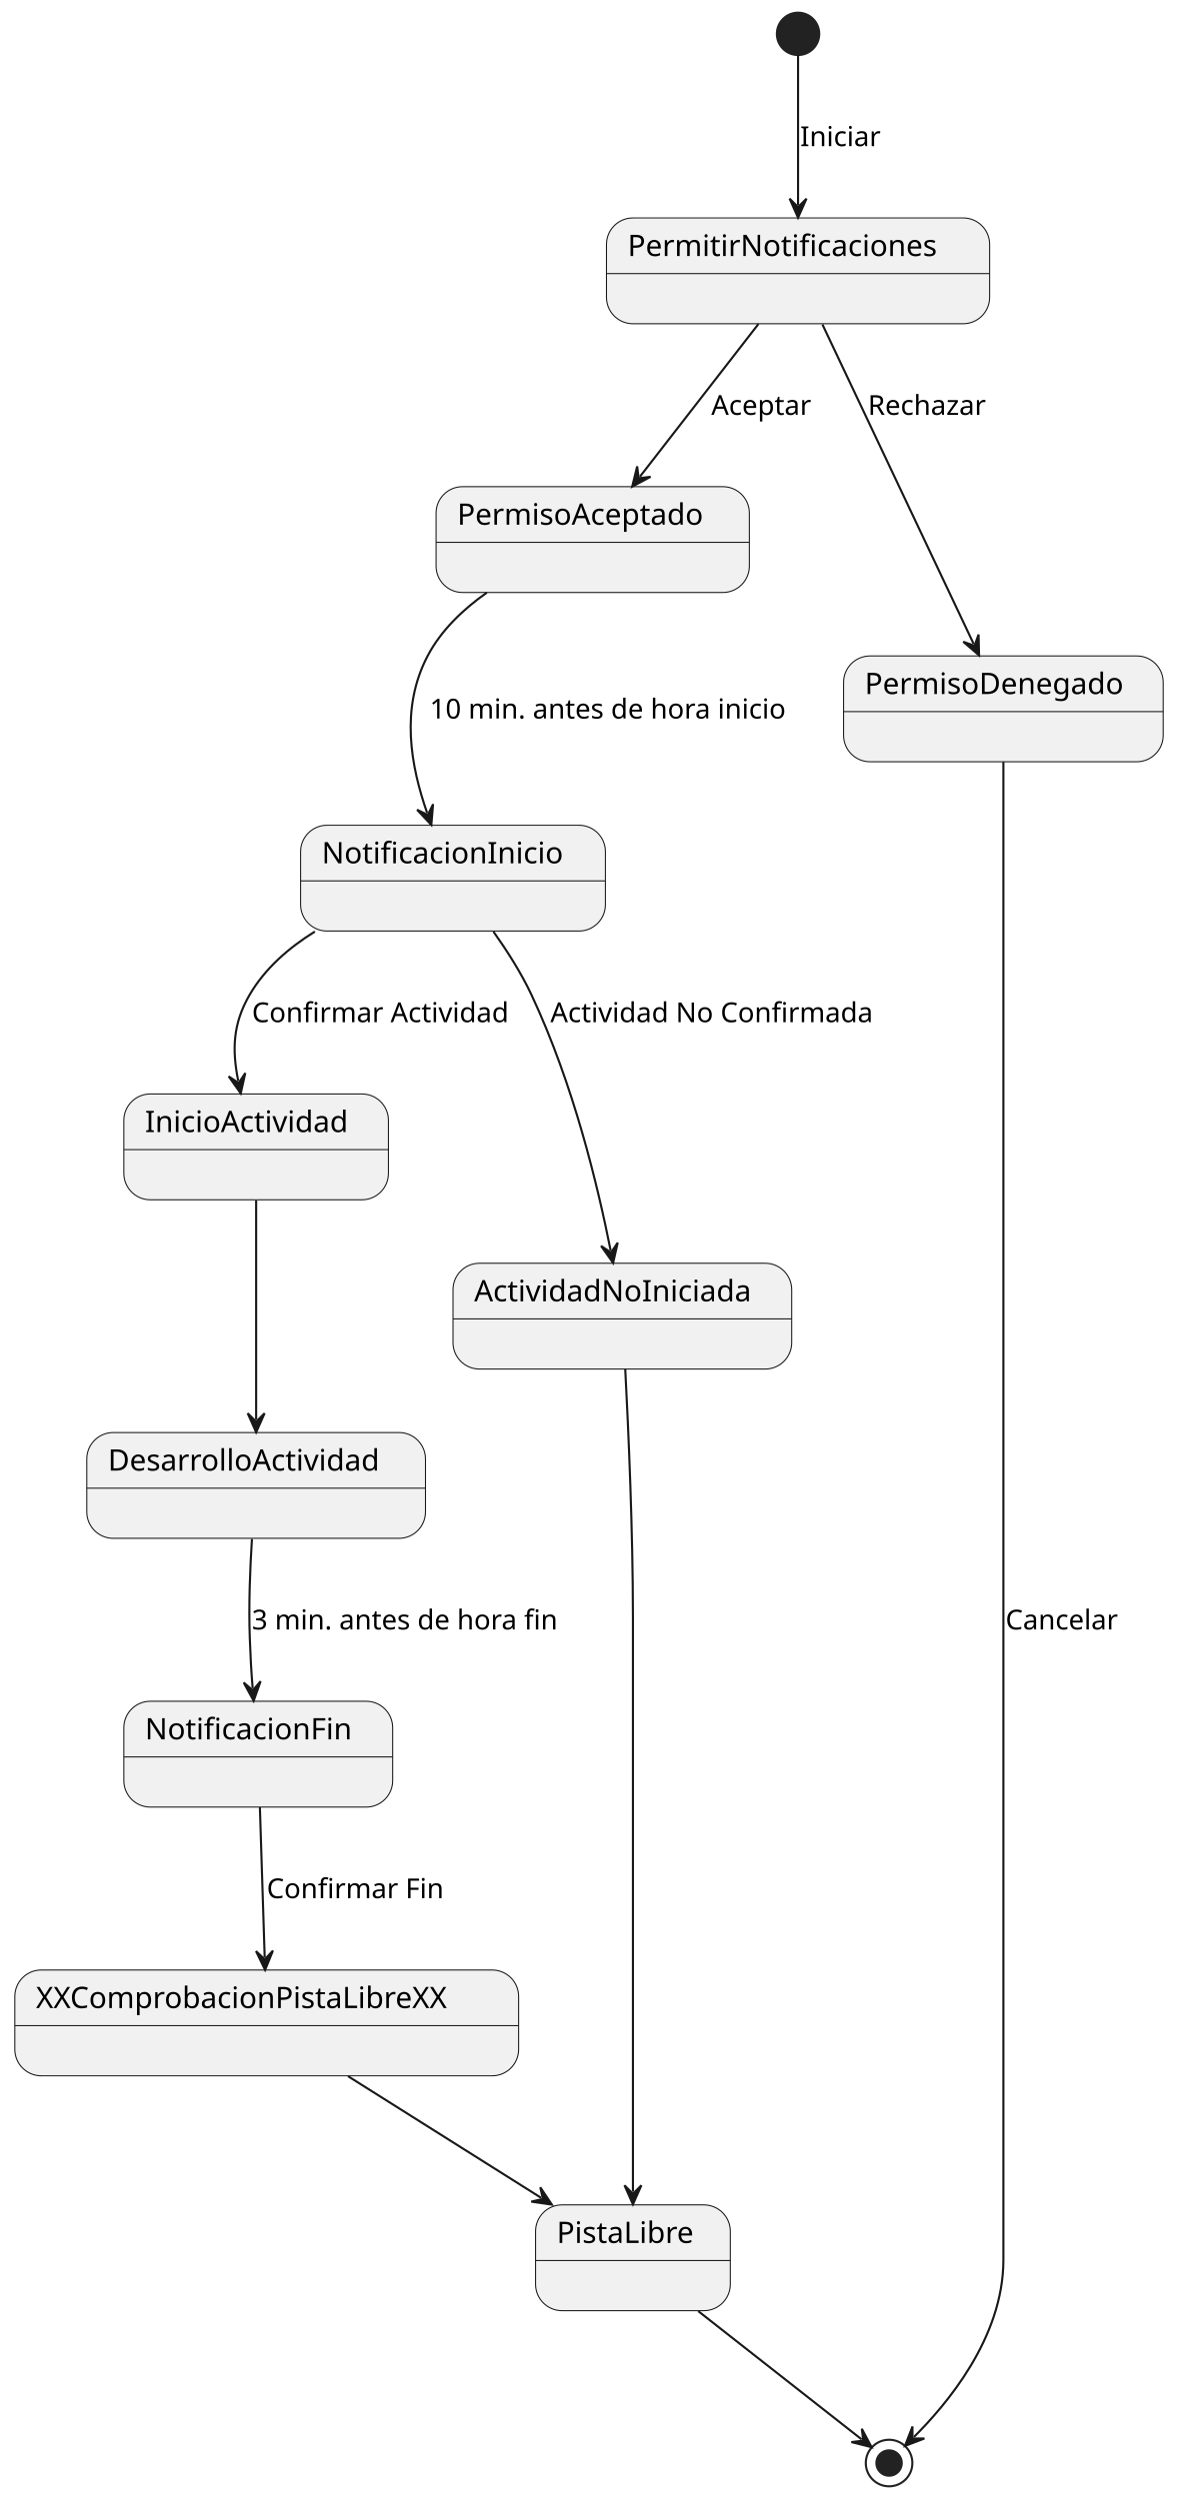
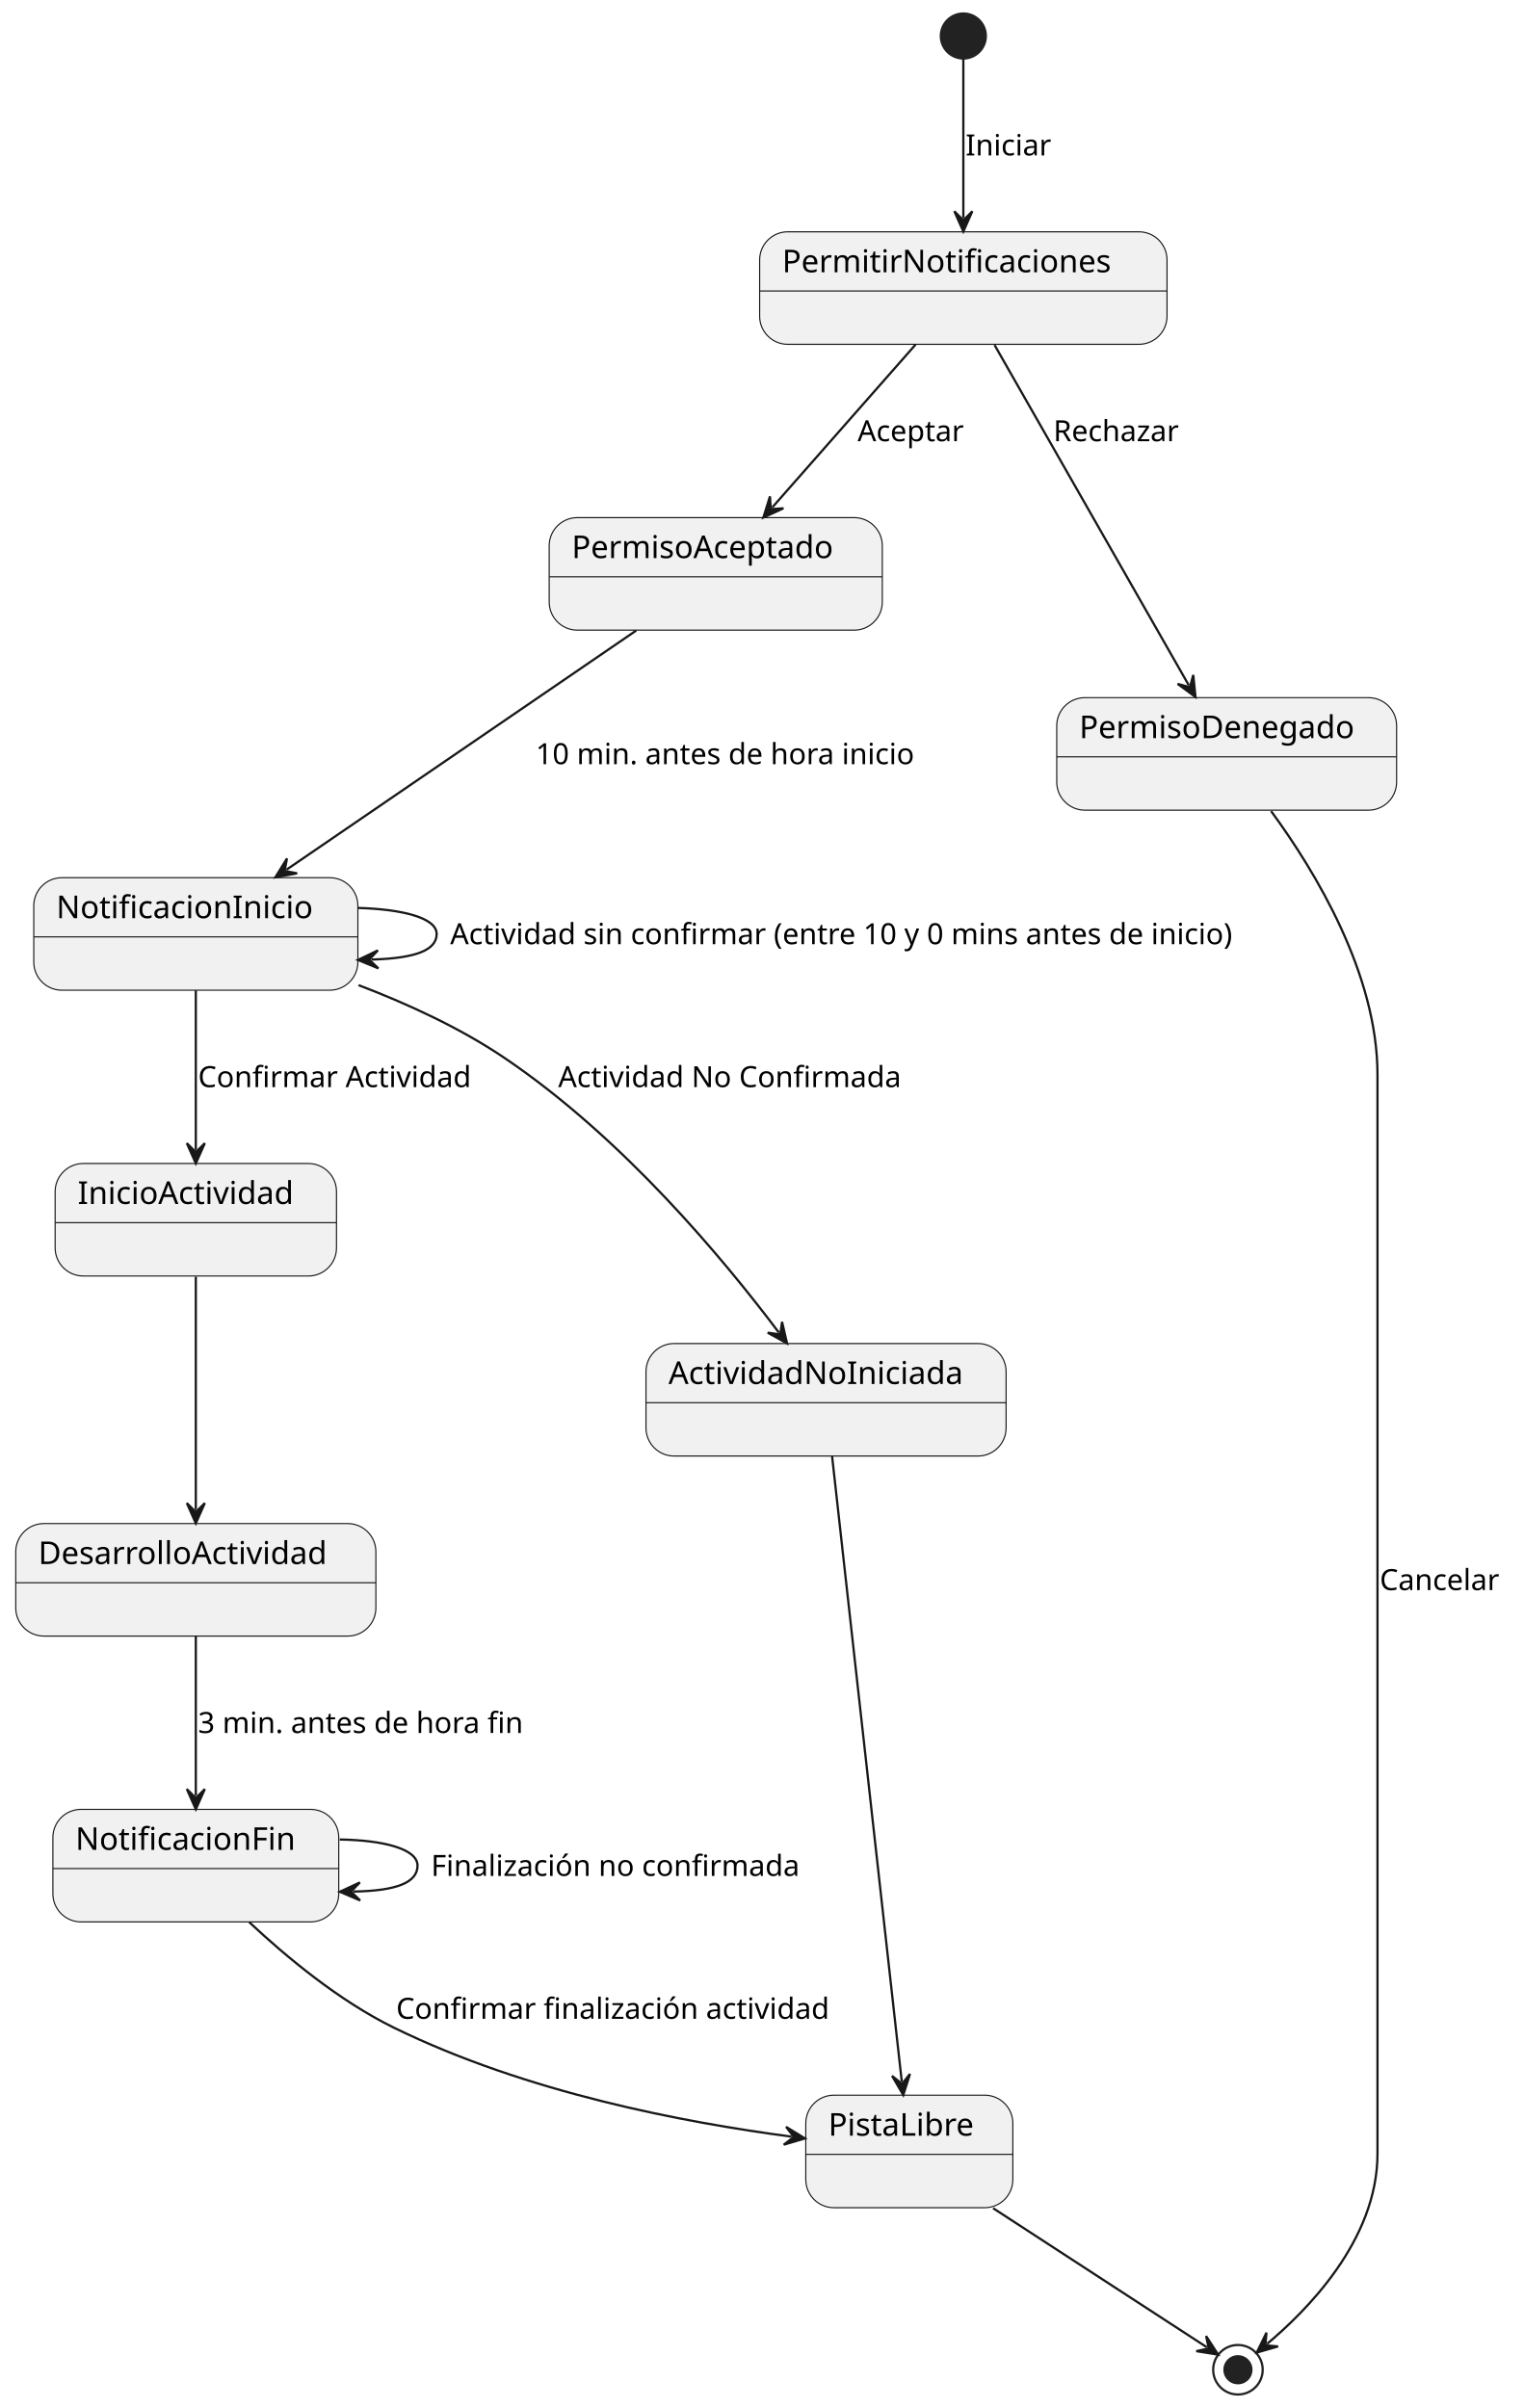
- <svg xmlns="http://www.w3.org/2000/svg" contentStyleType="text/css" height="1181px" preserveAspectRatio="none" style="width:556px;height:1181px;background:#FFFFFF;" version="1.1" viewBox="0 0 556 1181" width="556px" zoomAndPan="magnify">
+ <svg xmlns="http://www.w3.org/2000/svg" contentStyleType="text/css" height="1070px" preserveAspectRatio="none" style="width:677px;height:1070px;background:#FFFFFF;" version="1.1" viewBox="0 0 677 1070" width="677px" zoomAndPan="magnify">
  <defs />
  <g>
-     <ellipse cx="377" cy="16" fill="#222222" rx="10" ry="10" style="stroke:#222222;stroke-width:1.0;" />
+     <ellipse cx="428" cy="16" fill="#222222" rx="10" ry="10" style="stroke:#222222;stroke-width:1.0;" />
    <g id="PermitirNotificaciones">
-       <rect fill="#F1F1F1" height="50" rx="12.5" ry="12.5" style="stroke:#181818;stroke-width:0.5;" width="181" x="286.5" y="103" />
-       <line style="stroke:#181818;stroke-width:0.5;" x1="286.5" x2="467.5" y1="129.297" y2="129.297" />
-       <text fill="#000000" font-family="sans-serif" font-size="14" lengthAdjust="spacing" textLength="161" x="296.5" y="120.995">PermitirNotificaciones</text>
+       <rect fill="#F1F1F1" height="50" rx="12.5" ry="12.5" style="stroke:#181818;stroke-width:0.5;" width="181" x="337.5" y="103" />
+       <line style="stroke:#181818;stroke-width:0.5;" x1="337.5" x2="518.5" y1="129.297" y2="129.297" />
+       <text fill="#000000" font-family="sans-serif" font-size="14" lengthAdjust="spacing" textLength="161" x="347.5" y="120.995">PermitirNotificaciones</text>
    </g>
    <g id="PermisoAceptado">
-       <rect fill="#F1F1F1" height="50" rx="12.5" ry="12.5" style="stroke:#181818;stroke-width:0.5;" width="148" x="206" y="230" />
-       <line style="stroke:#181818;stroke-width:0.5;" x1="206" x2="354" y1="256.297" y2="256.297" />
-       <text fill="#000000" font-family="sans-serif" font-size="14" lengthAdjust="spacing" textLength="128" x="216" y="247.995">PermisoAceptado</text>
+       <rect fill="#F1F1F1" height="50" rx="12.5" ry="12.5" style="stroke:#181818;stroke-width:0.5;" width="148" x="244" y="230" />
+       <line style="stroke:#181818;stroke-width:0.5;" x1="244" x2="392" y1="256.297" y2="256.297" />
+       <text fill="#000000" font-family="sans-serif" font-size="14" lengthAdjust="spacing" textLength="128" x="254" y="247.995">PermisoAceptado</text>
    </g>
    <g id="PermisoDenegado">
-       <rect fill="#F1F1F1" height="50" rx="12.5" ry="12.5" style="stroke:#181818;stroke-width:0.5;" width="151" x="398.5" y="310" />
-       <line style="stroke:#181818;stroke-width:0.5;" x1="398.5" x2="549.5" y1="336.297" y2="336.297" />
-       <text fill="#000000" font-family="sans-serif" font-size="14" lengthAdjust="spacing" textLength="131" x="408.5" y="327.995">PermisoDenegado</text>
+       <rect fill="#F1F1F1" height="50" rx="12.5" ry="12.5" style="stroke:#181818;stroke-width:0.5;" width="151" x="469.5" y="310" />
+       <line style="stroke:#181818;stroke-width:0.5;" x1="469.5" x2="620.5" y1="336.297" y2="336.297" />
+       <text fill="#000000" font-family="sans-serif" font-size="14" lengthAdjust="spacing" textLength="131" x="479.5" y="327.995">PermisoDenegado</text>
    </g>
    <g id="NotificacionInicio">
-       <rect fill="#F1F1F1" height="50" rx="12.5" ry="12.5" style="stroke:#181818;stroke-width:0.5;" width="144" x="142" y="390" />
-       <line style="stroke:#181818;stroke-width:0.5;" x1="142" x2="286" y1="416.297" y2="416.297" />
-       <text fill="#000000" font-family="sans-serif" font-size="14" lengthAdjust="spacing" textLength="124" x="152" y="407.995">NotificacionInicio</text>
+       <rect fill="#F1F1F1" height="50" rx="12.5" ry="12.5" style="stroke:#181818;stroke-width:0.5;" width="144" x="15" y="390" />
+       <line style="stroke:#181818;stroke-width:0.5;" x1="15" x2="159" y1="416.297" y2="416.297" />
+       <text fill="#000000" font-family="sans-serif" font-size="14" lengthAdjust="spacing" textLength="124" x="25" y="407.995">NotificacionInicio</text>
    </g>
    <g id="InicioActividad">
-       <rect fill="#F1F1F1" height="50" rx="12.5" ry="12.5" style="stroke:#181818;stroke-width:0.5;" width="125" x="58.5" y="517" />
-       <line style="stroke:#181818;stroke-width:0.5;" x1="58.5" x2="183.5" y1="543.297" y2="543.297" />
-       <text fill="#000000" font-family="sans-serif" font-size="14" lengthAdjust="spacing" textLength="105" x="68.5" y="534.995">InicioActividad</text>
+       <rect fill="#F1F1F1" height="50" rx="12.5" ry="12.5" style="stroke:#181818;stroke-width:0.5;" width="125" x="24.5" y="517" />
+       <line style="stroke:#181818;stroke-width:0.5;" x1="24.5" x2="149.5" y1="543.297" y2="543.297" />
+       <text fill="#000000" font-family="sans-serif" font-size="14" lengthAdjust="spacing" textLength="105" x="34.5" y="534.995">InicioActividad</text>
    </g>
    <g id="DesarrolloActividad">
-       <rect fill="#F1F1F1" height="50" rx="12.5" ry="12.5" style="stroke:#181818;stroke-width:0.5;" width="160" x="41" y="677" />
-       <line style="stroke:#181818;stroke-width:0.5;" x1="41" x2="201" y1="703.297" y2="703.297" />
-       <text fill="#000000" font-family="sans-serif" font-size="14" lengthAdjust="spacing" textLength="140" x="51" y="694.995">DesarrolloActividad</text>
+       <rect fill="#F1F1F1" height="50" rx="12.5" ry="12.5" style="stroke:#181818;stroke-width:0.5;" width="160" x="7" y="677" />
+       <line style="stroke:#181818;stroke-width:0.5;" x1="7" x2="167" y1="703.297" y2="703.297" />
+       <text fill="#000000" font-family="sans-serif" font-size="14" lengthAdjust="spacing" textLength="140" x="17" y="694.995">DesarrolloActividad</text>
    </g>
    <g id="NotificacionFin">
-       <rect fill="#F1F1F1" height="50" rx="12.5" ry="12.5" style="stroke:#181818;stroke-width:0.5;" width="127" x="58.5" y="804" />
-       <line style="stroke:#181818;stroke-width:0.5;" x1="58.5" x2="185.5" y1="830.297" y2="830.297" />
-       <text fill="#000000" font-family="sans-serif" font-size="14" lengthAdjust="spacing" textLength="107" x="68.5" y="821.995">NotificacionFin</text>
-     </g>
-     <g id="XXComprobacionPistaLibreXX">
-       <rect fill="#F1F1F1" height="50" rx="12.5" ry="12.5" style="stroke:#181818;stroke-width:0.5;" width="238" x="7" y="931" />
-       <line style="stroke:#181818;stroke-width:0.5;" x1="7" x2="245" y1="957.297" y2="957.297" />
-       <text fill="#000000" font-family="sans-serif" font-size="14" lengthAdjust="spacing" textLength="218" x="17" y="948.995">XXComprobacionPistaLibreXX</text>
+       <rect fill="#F1F1F1" height="50" rx="12.5" ry="12.5" style="stroke:#181818;stroke-width:0.5;" width="127" x="23.5" y="804" />
+       <line style="stroke:#181818;stroke-width:0.5;" x1="23.5" x2="150.5" y1="830.297" y2="830.297" />
+       <text fill="#000000" font-family="sans-serif" font-size="14" lengthAdjust="spacing" textLength="107" x="33.5" y="821.995">NotificacionFin</text>
    </g>
    <g id="PistaLibre">
-       <rect fill="#F1F1F1" height="50" rx="12.5" ry="12.5" style="stroke:#181818;stroke-width:0.5;" width="92" x="253" y="1042" />
-       <line style="stroke:#181818;stroke-width:0.5;" x1="253" x2="345" y1="1068.297" y2="1068.297" />
-       <text fill="#000000" font-family="sans-serif" font-size="14" lengthAdjust="spacing" textLength="72" x="263" y="1059.995">PistaLibre</text>
+       <rect fill="#F1F1F1" height="50" rx="12.5" ry="12.5" style="stroke:#181818;stroke-width:0.5;" width="92" x="358" y="931" />
+       <line style="stroke:#181818;stroke-width:0.5;" x1="358" x2="450" y1="957.297" y2="957.297" />
+       <text fill="#000000" font-family="sans-serif" font-size="14" lengthAdjust="spacing" textLength="72" x="368" y="948.995">PistaLibre</text>
    </g>
    <g id="ActividadNoIniciada">
-       <rect fill="#F1F1F1" height="50" rx="12.5" ry="12.5" style="stroke:#181818;stroke-width:0.5;" width="160" x="214" y="597" />
-       <line style="stroke:#181818;stroke-width:0.5;" x1="214" x2="374" y1="623.297" y2="623.297" />
-       <text fill="#000000" font-family="sans-serif" font-size="14" lengthAdjust="spacing" textLength="140" x="224" y="614.995">ActividadNoIniciada</text>
+       <rect fill="#F1F1F1" height="50" rx="12.5" ry="12.5" style="stroke:#181818;stroke-width:0.5;" width="160" x="287" y="597" />
+       <line style="stroke:#181818;stroke-width:0.5;" x1="287" x2="447" y1="623.297" y2="623.297" />
+       <text fill="#000000" font-family="sans-serif" font-size="14" lengthAdjust="spacing" textLength="140" x="297" y="614.995">ActividadNoIniciada</text>
    </g>
-     <ellipse cx="420" cy="1164" fill="none" rx="11" ry="11" style="stroke:#222222;stroke-width:1.0;" />
-     <ellipse cx="420" cy="1164" fill="#222222" rx="6" ry="6" style="stroke:#222222;stroke-width:1.0;" />
+     <ellipse cx="550" cy="1053" fill="none" rx="11" ry="11" style="stroke:#222222;stroke-width:1.0;" />
+     <ellipse cx="550" cy="1053" fill="#222222" rx="6" ry="6" style="stroke:#222222;stroke-width:1.0;" />
    <g id="link_*start*_PermitirNotificaciones">
-       <path d="M377,26 C377,42.63 377,72.66 377,96.87 " fill="none" id="*start*-to-PermitirNotificaciones" style="stroke:#181818;stroke-width:1.0;" />
-       <polygon fill="#181818" points="377,102.87,381,93.87,377,97.87,373,93.87,377,102.87" style="stroke:#181818;stroke-width:1.0;" />
-       <text fill="#000000" font-family="sans-serif" font-size="13" lengthAdjust="spacing" textLength="37" x="378" y="69.067">Iniciar</text>
+       <path d="M428,26 C428,42.63 428,72.655 428,96.873 " fill="none" id="*start*-to-PermitirNotificaciones" style="stroke:#181818;stroke-width:1.0;" />
+       <polygon fill="#181818" points="428,102.873,432,93.873,428,97.873,424,93.873,428,102.873" style="stroke:#181818;stroke-width:1.0;" />
+       <text fill="#000000" font-family="sans-serif" font-size="13" lengthAdjust="spacing" textLength="37" x="429" y="69.067">Iniciar</text>
    </g>
    <g id="link_PermitirNotificaciones_PermisoAceptado">
-       <path d="M358.297,153.1 C341.121,175.236 319.481,203.121 302.323,225.233 " fill="none" id="PermitirNotificaciones-to-PermisoAceptado" style="stroke:#181818;stroke-width:1.0;" />
-       <polygon fill="#181818" points="298.645,229.973,307.323,225.315,301.71,226.023,301.002,220.41,298.645,229.973" style="stroke:#181818;stroke-width:1.0;" />
-       <text fill="#000000" font-family="sans-serif" font-size="13" lengthAdjust="spacing" textLength="50" x="336" y="196.067">Aceptar</text>
+       <path d="M406.791,153.101 C387.312,175.236 362.566,203.357 343.108,225.469 " fill="none" id="PermitirNotificaciones-to-PermisoAceptado" style="stroke:#181818;stroke-width:1.0;" />
+       <polygon fill="#181818" points="339.144,229.973,348.092,225.859,342.447,226.219,342.087,220.574,339.144,229.973" style="stroke:#181818;stroke-width:1.0;" />
+       <text fill="#000000" font-family="sans-serif" font-size="13" lengthAdjust="spacing" textLength="50" x="381" y="196.067">Aceptar</text>
    </g>
    <g id="link_PermitirNotificaciones_PermisoDenegado">
-       <path d="M388.508,153.32 C407.177,192.775 441.282,264.853 459.941,304.286 " fill="none" id="PermitirNotificaciones-to-PermisoDenegado" style="stroke:#181818;stroke-width:1.0;" />
-       <polygon fill="#181818" points="462.507,309.71,462.273,299.864,460.368,305.19,455.042,303.286,462.507,309.71" style="stroke:#181818;stroke-width:1.0;" />
-       <text fill="#000000" font-family="sans-serif" font-size="13" lengthAdjust="spacing" textLength="60" x="410" y="196.067">Rechazar</text>
+       <path d="M441.881,153.321 C464.399,192.775 505.657,265.066 528.163,304.499 " fill="none" id="PermitirNotificaciones-to-PermisoDenegado" style="stroke:#181818;stroke-width:1.0;" />
+       <polygon fill="#181818" points="531.137,309.71,530.15,299.911,528.659,305.368,523.202,303.876,531.137,309.71" style="stroke:#181818;stroke-width:1.0;" />
+       <text fill="#000000" font-family="sans-serif" font-size="13" lengthAdjust="spacing" textLength="60" x="468" y="196.067">Rechazar</text>
    </g>
    <g id="link_PermisoAceptado_NotificacionInicio">
-       <path d="M229.973,280.062 C218.774,287.958 208.344,297.891 202,310 C188.925,334.954 194.107,362.15 201.791,384.196 " fill="none" id="PermisoAceptado-to-NotificacionInicio" style="stroke:#181818;stroke-width:1.0;" />
-       <polygon fill="#181818" points="203.765,389.862,204.58,380.047,202.12,385.14,197.026,382.68,203.765,389.862" style="stroke:#181818;stroke-width:1.0;" />
-       <text fill="#000000" font-family="sans-serif" font-size="13" lengthAdjust="spacing" textLength="177" x="203" y="339.567">10 min. antes de hora inicio</text>
+       <path d="M282.665,280.169 C239.188,309.906 170.759,356.711 127.283,386.447 " fill="none" id="PermisoAceptado-to-NotificacionInicio" style="stroke:#181818;stroke-width:1.0;" />
+       <polygon fill="#181818" points="122.331,389.834,132.018,388.055,126.458,387.011,127.501,381.452,122.331,389.834" style="stroke:#181818;stroke-width:1.0;" />
+       <text fill="#000000" font-family="sans-serif" font-size="13" lengthAdjust="spacing" textLength="177" x="238" y="339.567">10 min. antes de hora inicio</text>
    </g>
    <g id="link_NotificacionInicio_InicioActividad">
-       <path d="M148.75,440.245 C136.478,447.859 125.24,457.62 118,470 C109.841,483.951 109.641,496.332 112.541,510.842 " fill="none" id="NotificacionInicio-to-InicioActividad" style="stroke:#181818;stroke-width:1.0;" />
-       <polygon fill="#181818" points="113.717,516.726,115.876,507.117,112.737,511.823,108.031,508.685,113.717,516.726" style="stroke:#181818;stroke-width:1.0;" />
-       <text fill="#000000" font-family="sans-serif" font-size="13" lengthAdjust="spacing" textLength="127" x="119" y="483.067">Confirmar Actividad</text>
+       <path d="M87,440.101 C87,462.236 87,488.861 87,510.973 " fill="none" id="NotificacionInicio-to-InicioActividad" style="stroke:#181818;stroke-width:1.0;" />
+       <polygon fill="#181818" points="87,516.973,91,507.973,87,511.973,83,507.973,87,516.973" style="stroke:#181818;stroke-width:1.0;" />
+       <text fill="#000000" font-family="sans-serif" font-size="13" lengthAdjust="spacing" textLength="127" x="88" y="483.067">Confirmar Actividad</text>
+     </g>
+     <g id="link_NotificacionInicio_NotificacionInicio">
+       <path d="M159.012,403.446 C178.844,404.004 194,407.855 194,415 C194,422.145 184.842,425.827 165.01,426.385 " fill="none" id="NotificacionInicio-to-NotificacionInicio" style="stroke:#181818;stroke-width:1.0;" />
+       <polygon fill="#181818" points="159.012,426.554,168.121,430.299,164.01,426.413,167.896,422.303,159.012,426.554" style="stroke:#181818;stroke-width:1.0;" />
+       <text fill="#000000" font-family="sans-serif" font-size="13" lengthAdjust="spacing" textLength="370" x="200" y="419.567">Actividad sin confirmar (entre 10 y 0 mins antes de inicio)</text>
    </g>
    <g id="link_InicioActividad_DesarrolloActividad">
-       <path d="M121,567.341 C121,597.119 121,641.219 121,670.89 " fill="none" id="InicioActividad-to-DesarrolloActividad" style="stroke:#181818;stroke-width:1.0;" />
-       <polygon fill="#181818" points="121,676.89,125,667.89,121,671.89,117,667.89,121,676.89" style="stroke:#181818;stroke-width:1.0;" />
+       <path d="M87,567.341 C87,597.119 87,641.219 87,670.89 " fill="none" id="InicioActividad-to-DesarrolloActividad" style="stroke:#181818;stroke-width:1.0;" />
+       <polygon fill="#181818" points="87,676.89,91,667.89,87,671.89,83,667.89,87,676.89" style="stroke:#181818;stroke-width:1.0;" />
    </g>
    <g id="link_DesarrolloActividad_NotificacionFin">
-       <path d="M119.02,727.314 C118.143,741.023 117.425,758.466 118,774 C118.361,783.77 118.616,788.533 119.353,797.847 " fill="none" id="DesarrolloActividad-to-NotificacionFin" style="stroke:#181818;stroke-width:1.0;" />
-       <polygon fill="#181818" points="119.826,803.828,123.104,794.54,119.432,798.844,115.129,795.172,119.826,803.828" style="stroke:#181818;stroke-width:1.0;" />
-       <text fill="#000000" font-family="sans-serif" font-size="13" lengthAdjust="spacing" textLength="153" x="119" y="770.067">3 min. antes de hora fin</text>
+       <path d="M87,727.101 C87,749.236 87,775.861 87,797.973 " fill="none" id="DesarrolloActividad-to-NotificacionFin" style="stroke:#181818;stroke-width:1.0;" />
+       <polygon fill="#181818" points="87,803.973,91,794.973,87,798.973,83,794.973,87,803.973" style="stroke:#181818;stroke-width:1.0;" />
+       <text fill="#000000" font-family="sans-serif" font-size="13" lengthAdjust="spacing" textLength="153" x="88" y="770.067">3 min. antes de hora fin</text>
    </g>
-     <g id="link_NotificacionFin_XXComprobacionPistaLibreXX">
-       <path d="M122.771,854.101 C123.48,876.236 124.332,902.864 125.039,924.976 " fill="none" id="NotificacionFin-to-XXComprobacionPistaLibreXX" style="stroke:#181818;stroke-width:1.0;" />
-       <polygon fill="#181818" points="125.231,930.973,128.941,921.85,125.071,925.976,120.945,922.105,125.231,930.973" style="stroke:#181818;stroke-width:1.0;" />
-       <text fill="#000000" font-family="sans-serif" font-size="13" lengthAdjust="spacing" textLength="86" x="126" y="897.067">Confirmar Fin</text>
+     <g id="link_NotificacionFin_NotificacionFin">
+       <path d="M150.948,817.393 C170.341,817.684 185.5,821.553 185.5,829 C185.5,836.447 176.34,840.226 156.947,840.517 " fill="none" id="NotificacionFin-to-NotificacionFin" style="stroke:#181818;stroke-width:1.0;" />
+       <polygon fill="#181818" points="150.948,840.607,160.007,844.471,155.947,840.532,159.887,836.472,150.948,840.607" style="stroke:#181818;stroke-width:1.0;" />
+       <text fill="#000000" font-family="sans-serif" font-size="13" lengthAdjust="spacing" textLength="170" x="191.5" y="833.567">Finalización no confirmada</text>
    </g>
-     <g id="link_XXComprobacionPistaLibreXX_PistaLibre">
-       <path d="M164.394,981.191 C193.063,999.254 226.994,1020.631 255.637,1038.678 " fill="none" id="XXComprobacionPistaLibreXX-to-PistaLibre" style="stroke:#181818;stroke-width:1.0;" />
-       <polygon fill="#181818" points="260.713,1041.877,255.231,1033.695,256.483,1039.212,250.966,1040.464,260.713,1041.877" style="stroke:#181818;stroke-width:1.0;" />
+     <g id="link_NotificacionFin_PistaLibre">
+       <path d="M110.709,854.097 C127.341,869.673 150.845,889.176 175,901 C234.25,930.004 303.934,943.118 351.697,949.428 " fill="none" id="NotificacionFin-to-PistaLibre" style="stroke:#181818;stroke-width:1.0;" />
+       <polygon fill="#181818" points="357.645,950.214,349.246,945.07,352.688,949.559,348.199,953.001,357.645,950.214" style="stroke:#181818;stroke-width:1.0;" />
+       <text fill="#000000" font-family="sans-serif" font-size="13" lengthAdjust="spacing" textLength="201" x="176" y="897.067">Confirmar finalización actividad</text>
    </g>
    <g id="link_NotificacionInicio_ActividadNoIniciada">
-       <path d="M233.092,440.259 C239.466,449.223 246.169,459.713 251,470 C270.988,512.559 282.392,560.439 288.469,590.984 " fill="none" id="NotificacionInicio-to-ActividadNoIniciada" style="stroke:#181818;stroke-width:1.0;" />
-       <polygon fill="#181818" points="289.64,596.869,291.807,587.261,288.664,591.965,283.961,588.822,289.64,596.869" style="stroke:#181818;stroke-width:1.0;" />
-       <text fill="#000000" font-family="sans-serif" font-size="13" lengthAdjust="spacing" textLength="159" x="260" y="483.067">Actividad No Confirmada</text>
+       <path d="M159.285,437.747 C181.081,446.043 204.403,456.764 224,470 C276.959,505.769 321.434,559.469 346.07,592.163 " fill="none" id="NotificacionInicio-to-ActividadNoIniciada" style="stroke:#181818;stroke-width:1.0;" />
+       <polygon fill="#181818" points="349.681,596.955,347.459,587.36,346.672,592.962,341.07,592.174,349.681,596.955" style="stroke:#181818;stroke-width:1.0;" />
+       <text fill="#000000" font-family="sans-serif" font-size="13" lengthAdjust="spacing" textLength="159" x="248" y="483.067">Actividad No Confirmada</text>
    </g>
    <g id="link_ActividadNoIniciada_PistaLibre">
-       <path d="M295.366,647.026 C296.847,675.17 299,723.203 299,764.5 C299,764.5 299,764.5 299,957 C299,986.142 299,1013.667 299,1035.756 " fill="none" id="ActividadNoIniciada-to-PistaLibre" style="stroke:#181818;stroke-width:1.0;" />
-       <polygon fill="#181818" points="299,1041.756,303,1032.756,299,1036.756,295,1032.756,299,1041.756" style="stroke:#181818;stroke-width:1.0;" />
+       <path d="M369.691,647.144 C376.526,708.472 393.832,863.754 400.654,924.983 " fill="none" id="ActividadNoIniciada-to-PistaLibre" style="stroke:#181818;stroke-width:1.0;" />
+       <polygon fill="#181818" points="401.319,930.946,404.298,921.558,400.765,925.977,396.347,922.444,401.319,930.946" style="stroke:#181818;stroke-width:1.0;" />
    </g>
    <g id="link_PistaLibre_*end*">
-       <path d="M329.846,1092.218 C357.154,1113.658 390.449,1139.799 407.016,1152.805 " fill="none" id="PistaLibre-to-*end*" style="stroke:#181818;stroke-width:1.0;" />
-       <polygon fill="#181818" points="411.735,1156.511,407.126,1147.807,407.802,1153.423,402.186,1154.099,411.735,1156.511" style="stroke:#181818;stroke-width:1.0;" />
+       <path d="M441.22,981.218 C474.845,1003.097 516.896,1030.46 536.195,1043.017 " fill="none" id="PistaLibre-to-*end*" style="stroke:#181818;stroke-width:1.0;" />
+       <polygon fill="#181818" points="541.224,1046.29,535.862,1038.028,537.033,1043.563,531.499,1044.734,541.224,1046.29" style="stroke:#181818;stroke-width:1.0;" />
    </g>
    <g id="link_PermisoDenegado_*end*">
-       <path d="M474,360.035 C474,388.187 474,436.229 474,477.5 C474,477.5 474,477.5 474,1068 C474,1105.184 446.594,1136.88 431.756,1151.681 " fill="none" id="PermisoDenegado-to-*end*" style="stroke:#181818;stroke-width:1.0;" />
-       <polygon fill="#181818" points="427.508,1155.918,436.705,1152.394,431.048,1152.387,431.055,1146.73,427.508,1155.918" style="stroke:#181818;stroke-width:1.0;" />
-       <text fill="#000000" font-family="sans-serif" font-size="13" lengthAdjust="spacing" textLength="56" x="475" y="770.067">Cancelar</text>
+       <path d="M564.74,360.418 C584.503,387.389 612,432.924 612,477.5 C612,477.5 612,477.5 612,957 C612,995.799 579.877,1027.279 562.954,1041.509 " fill="none" id="PermisoDenegado-to-*end*" style="stroke:#181818;stroke-width:1.0;" />
+       <polygon fill="#181818" points="558.362,1045.37,567.825,1042.64,562.189,1042.152,562.676,1036.517,558.362,1045.37" style="stroke:#181818;stroke-width:1.0;" />
+       <text fill="#000000" font-family="sans-serif" font-size="13" lengthAdjust="spacing" textLength="56" x="613" y="706.567">Cancelar</text>
    </g>
  </g>
</svg>
